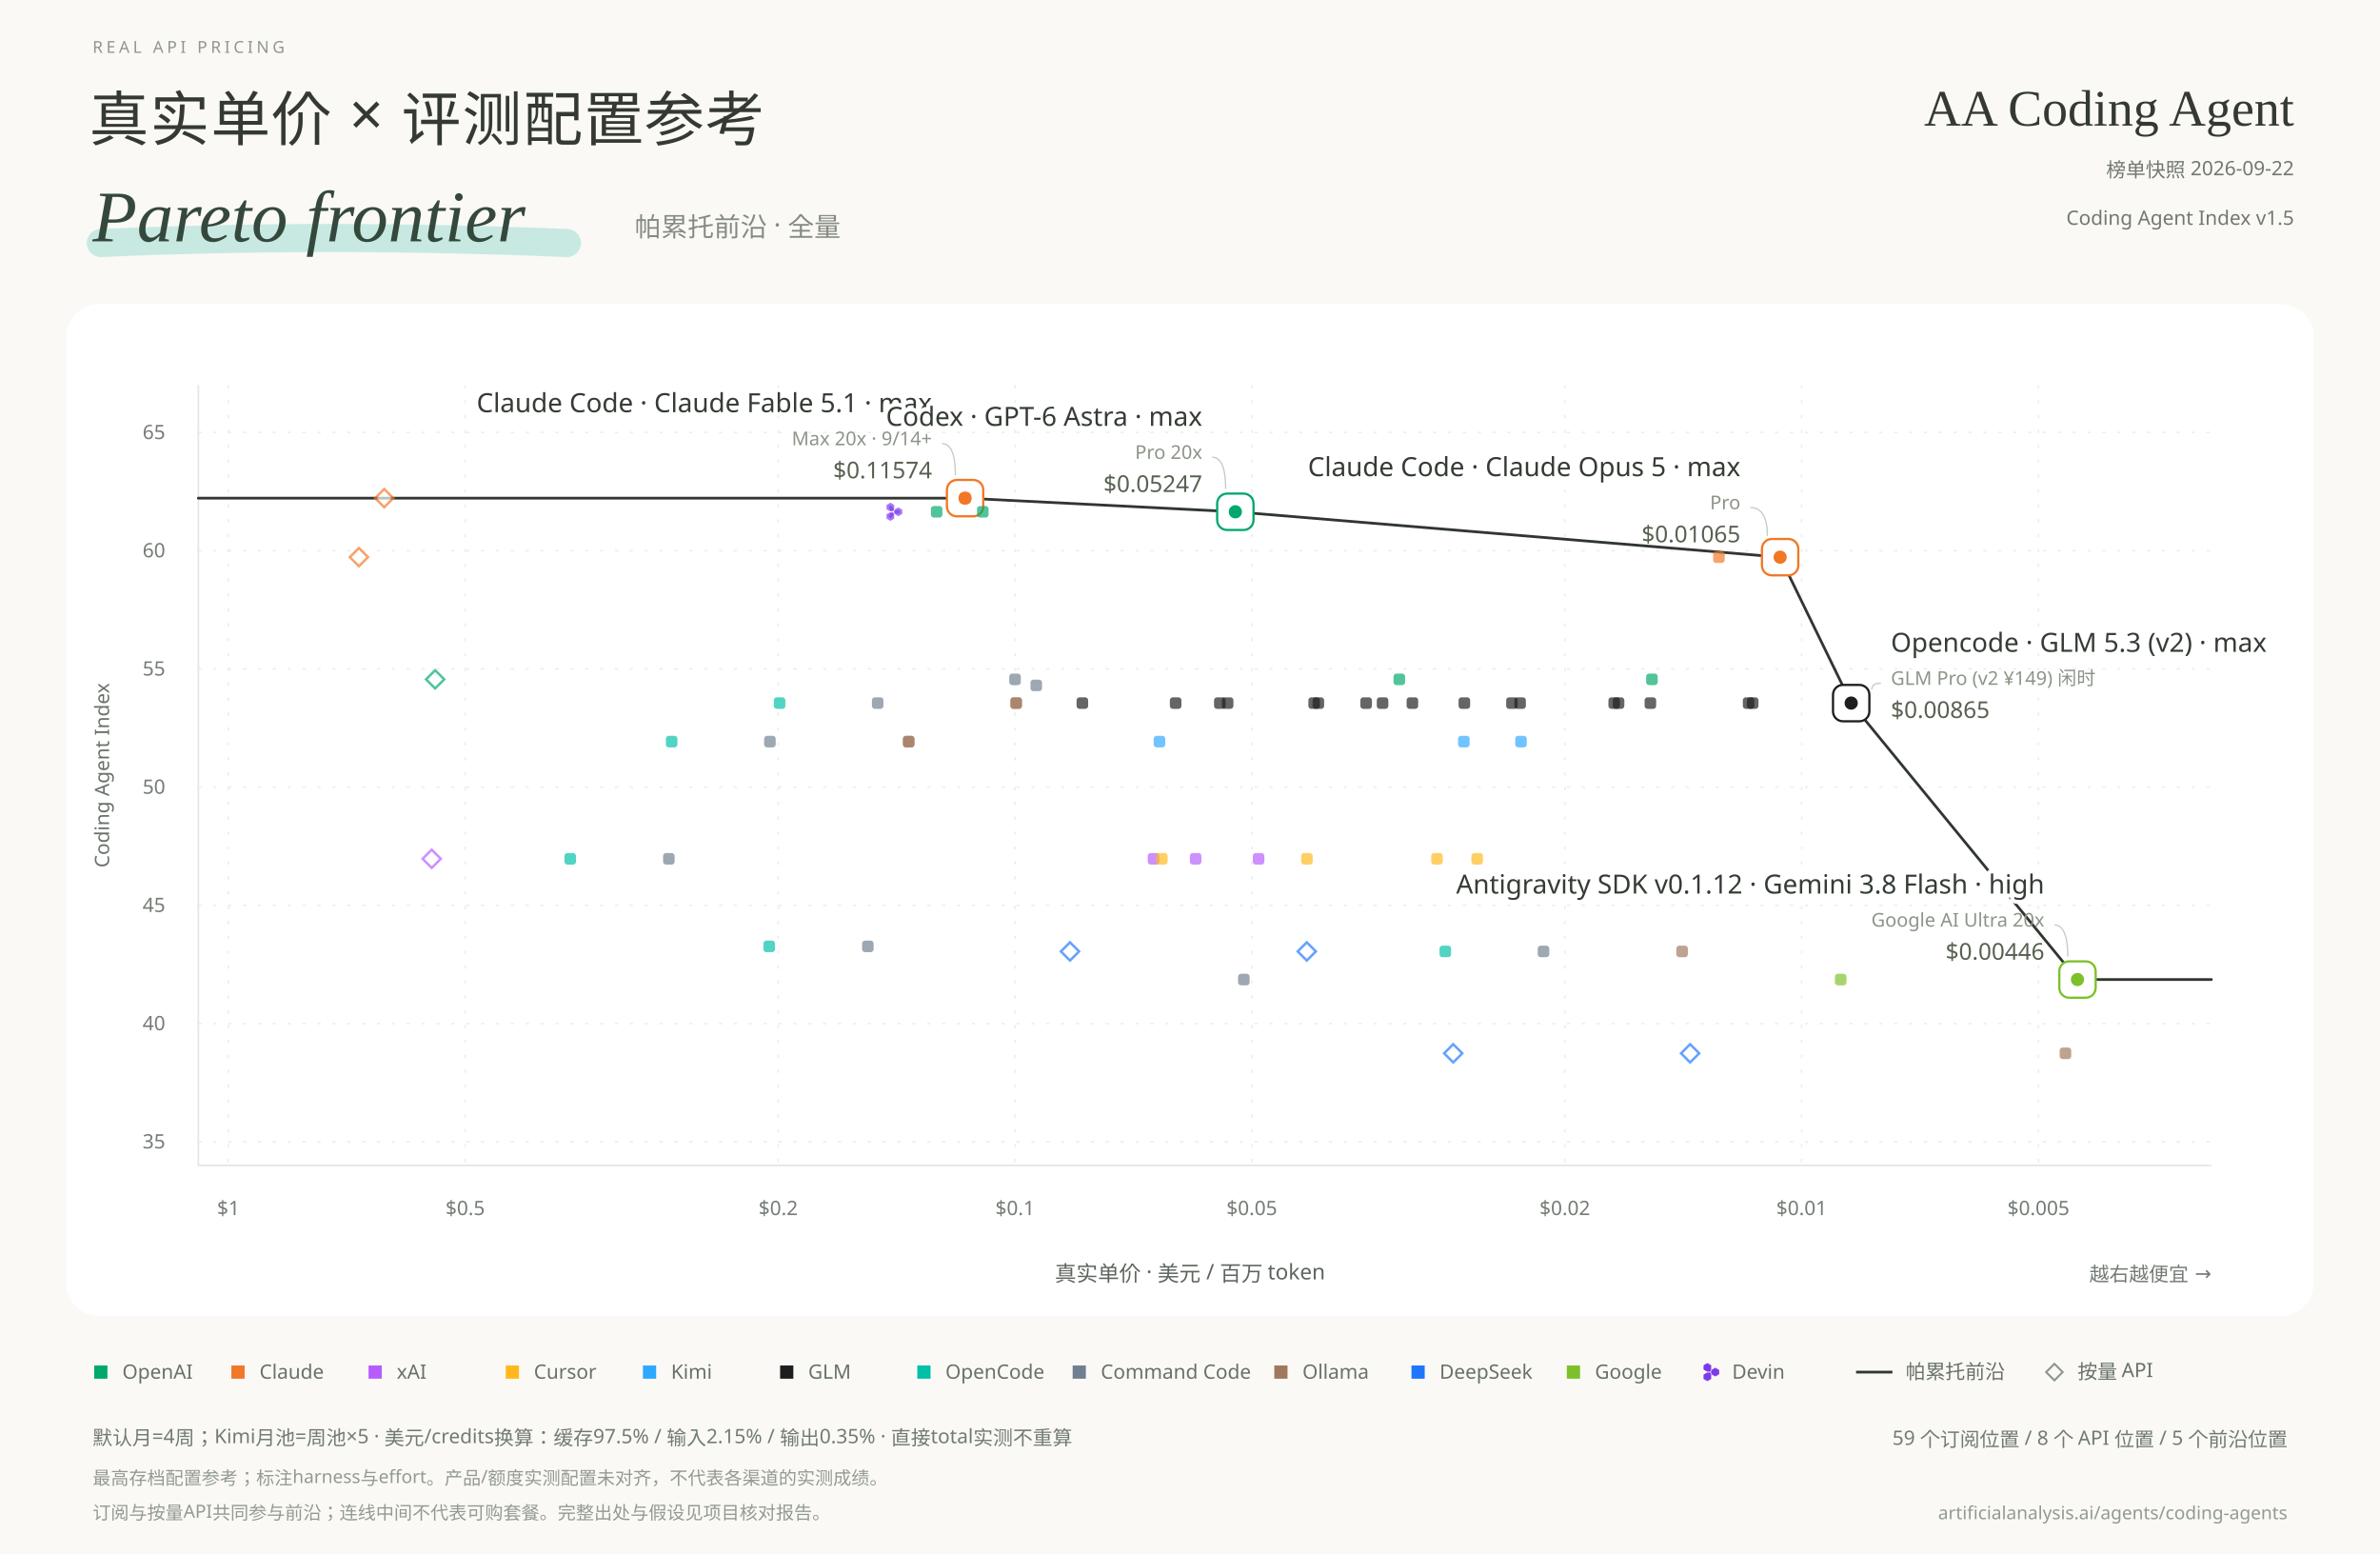
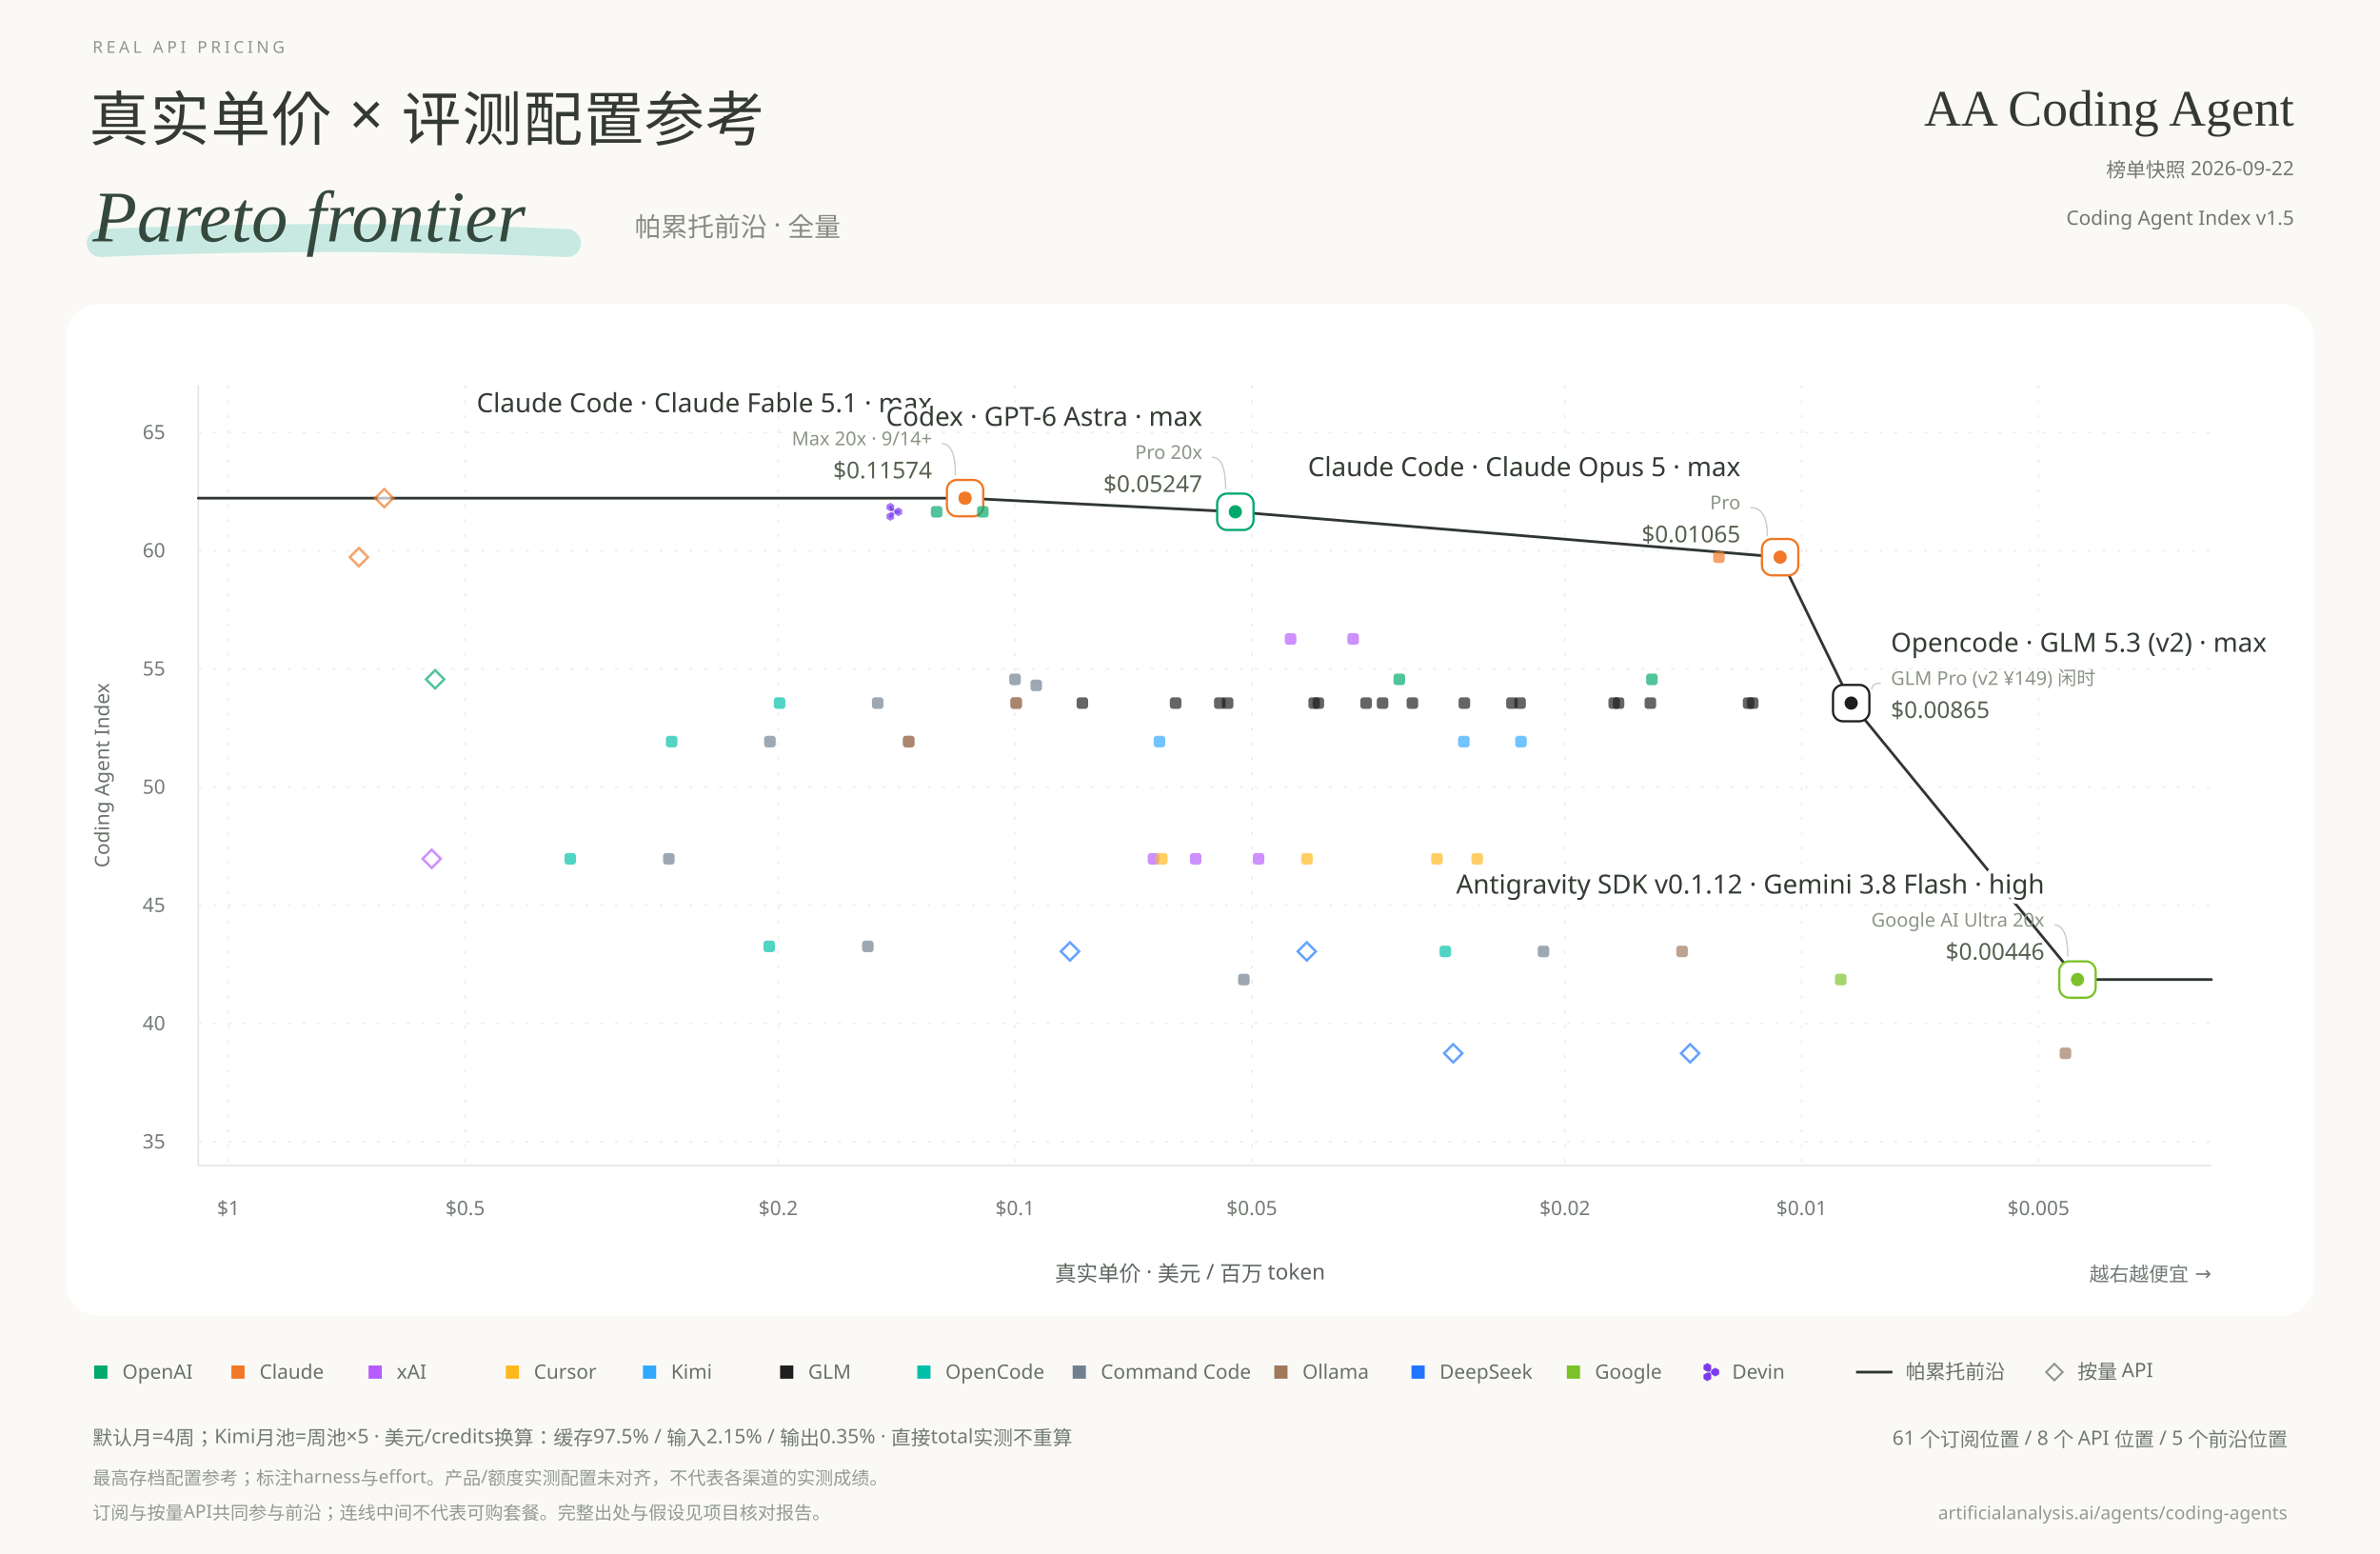
<svg xmlns="http://www.w3.org/2000/svg" width="1440" height="940" viewBox="0 0 1440 940" role="img" aria-labelledby="title desc">
  <style>text{font-family:"Microsoft YaHei","Segoe UI",sans-serif} .serif{font-family:"Times New Roman",serif} .number{font-family:"Segoe UI",sans-serif;font-variant-numeric:tabular-nums} .label-name{paint-order:stroke;stroke:#fff;stroke-width:5px;stroke-linejoin:round} .point:hover{opacity:1}</style>
  <rect width="1440" height="940" fill="#FAF9F6" />
  <text x="56.000" y="32.000" font-size="10" fill="#90968D" text-anchor="start" font-weight="400" letter-spacing="2.1">REAL API PRICING</text>
  <text x="54.000" y="85.000" font-size="36" fill="#343A33" text-anchor="start" font-weight="300" letter-spacing=".8">真实单价 × 评测配置参考</text>
  <path d="M61 147 Q197 141 343 147" stroke="#9FDDD0" stroke-width="17" stroke-linecap="round" opacity=".55" fill="none" />
  <text x="56.000" y="146.000" font-size="44" fill="#35483E" text-anchor="start" font-weight="400" class="serif" font-style="italic">Pareto frontier</text>
  <text x="384.000" y="143.000" font-size="16" fill="#858B81" text-anchor="start" font-weight="300">帕累托前沿 · 全量</text>
  <text x="1388.000" y="76.000" font-size="31" fill="#343A33" text-anchor="end" font-weight="400" class="serif">AA Coding Agent</text>
  <text x="1388.000" y="107.000" font-size="12" fill="#737771" text-anchor="end" font-weight="400">榜单快照  2026-09-22</text>
  <text x="1388.000" y="136.000" font-size="12" fill="#737771" text-anchor="end" font-weight="400">Coding Agent Index v1.5</text>
  <rect x="40" y="184" width="1360" height="612" rx="20" fill="#FFFFFF" />
  <path d="M1233.342 233V705" stroke="#E8EBE7" stroke-dasharray="2 7" opacity=".8" />
  <text x="1233.342" y="735.000" font-size="12" fill="#747B74" text-anchor="middle" font-weight="400" class="number">$0.005</text>
  <path d="M1090.070 233V705" stroke="#E8EBE7" stroke-dasharray="2 7" opacity=".8" />
  <text x="1090.070" y="735.000" font-size="12" fill="#747B74" text-anchor="middle" font-weight="400" class="number">$0.01</text>
  <path d="M946.798 233V705" stroke="#E8EBE7" stroke-dasharray="2 7" opacity=".8" />
  <text x="946.798" y="735.000" font-size="12" fill="#747B74" text-anchor="middle" font-weight="400" class="number">$0.02</text>
  <path d="M757.403 233V705" stroke="#E8EBE7" stroke-dasharray="2 7" opacity=".8" />
  <text x="757.403" y="735.000" font-size="12" fill="#747B74" text-anchor="middle" font-weight="400" class="number">$0.05</text>
  <path d="M614.131 233V705" stroke="#E8EBE7" stroke-dasharray="2 7" opacity=".8" />
  <text x="614.131" y="735.000" font-size="12" fill="#747B74" text-anchor="middle" font-weight="400" class="number">$0.1</text>
  <path d="M470.859 233V705" stroke="#E8EBE7" stroke-dasharray="2 7" opacity=".8" />
  <text x="470.859" y="735.000" font-size="12" fill="#747B74" text-anchor="middle" font-weight="400" class="number">$0.2</text>
  <path d="M281.464 233V705" stroke="#E8EBE7" stroke-dasharray="2 7" opacity=".8" />
  <text x="281.464" y="735.000" font-size="12" fill="#747B74" text-anchor="middle" font-weight="400" class="number">$0.5</text>
  <path d="M138.192 233V705" stroke="#E8EBE7" stroke-dasharray="2 7" opacity=".8" />
  <text x="138.192" y="735.000" font-size="12" fill="#747B74" text-anchor="middle" font-weight="400" class="number">$1</text>
  <path d="M120 690.697H1338" stroke="#E8EBE7" stroke-dasharray="2 7" opacity=".8" />
  <text x="100.000" y="694.697" font-size="12" fill="#747B74" text-anchor="end" font-weight="400" class="number">35</text>
  <path d="M120 619.182H1338" stroke="#E8EBE7" stroke-dasharray="2 7" opacity=".8" />
  <text x="100.000" y="623.182" font-size="12" fill="#747B74" text-anchor="end" font-weight="400" class="number">40</text>
  <path d="M120 547.667H1338" stroke="#E8EBE7" stroke-dasharray="2 7" opacity=".8" />
  <text x="100.000" y="551.667" font-size="12" fill="#747B74" text-anchor="end" font-weight="400" class="number">45</text>
  <path d="M120 476.152H1338" stroke="#E8EBE7" stroke-dasharray="2 7" opacity=".8" />
  <text x="100.000" y="480.152" font-size="12" fill="#747B74" text-anchor="end" font-weight="400" class="number">50</text>
  <path d="M120 404.636H1338" stroke="#E8EBE7" stroke-dasharray="2 7" opacity=".8" />
  <text x="100.000" y="408.636" font-size="12" fill="#747B74" text-anchor="end" font-weight="400" class="number">55</text>
  <path d="M120 333.121H1338" stroke="#E8EBE7" stroke-dasharray="2 7" opacity=".8" />
  <text x="100.000" y="337.121" font-size="12" fill="#747B74" text-anchor="end" font-weight="400" class="number">60</text>
  <path d="M120 261.606H1338" stroke="#E8EBE7" stroke-dasharray="2 7" opacity=".8" />
  <text x="100.000" y="265.606" font-size="12" fill="#747B74" text-anchor="end" font-weight="400" class="number">65</text>
  <path d="M120 233V705H1338" fill="none" stroke="#E3E7E2" />
  <text x="66.000" y="469.000" font-size="12" fill="#697169" text-anchor="middle" font-weight="400" transform="rotate(-90 66 469.0)">Coding Agent Index</text>
  <text x="720.000" y="775.000" font-size="13" fill="#5D655E" text-anchor="middle" font-weight="400">真实单价 · 美元 / 百万 token</text>
  <text x="1338.000" y="775.000" font-size="12" fill="#737B74" text-anchor="end" font-weight="400">越右越便宜 →</text>
  <path id="frontier" d="M120.000,301.333 L583.917,301.333 L747.436,309.593 L1077.054,337.035 L1120.047,425.307 L1256.966,592.532 L1338.000,592.532" fill="none" stroke="#303630" stroke-width="1.65" stroke-linecap="round" stroke-linejoin="round" />
  <g class="point" data-billing="subscription" data-frontier="false" data-price="0.03247" data-score="54.5591" data-x="846.636" data-y="410.943" transform="translate(846.636 410.943)">
    <rect x="-3.5" y="-3.5" width="7" height="7" rx="1.8" fill="#00A86B" opacity=".68" />
  </g>
  <g class="point" data-billing="subscription" data-frontier="false" data-price="0.0155" data-score="54.5591" data-x="999.484" data-y="410.943" transform="translate(999.484 410.943)">
    <rect x="-3.5" y="-3.5" width="7" height="7" rx="1.8" fill="#00A86B" opacity=".68" />
  </g>
  <g class="point" data-billing="subscription" data-frontier="false" data-price="0.12579" data-score="61.645" data-x="566.706" data-y="309.593" transform="translate(566.706 309.593)">
    <rect x="-3.5" y="-3.5" width="7" height="7" rx="1.8" fill="#00A86B" opacity=".68" />
  </g>
  <g class="point" data-billing="subscription" data-frontier="true" data-price="0.05247" data-score="61.645" data-x="747.436" data-y="309.593" transform="translate(747.436 309.593)">
    <rect x="-11" y="-11" width="22" height="22" rx="6" fill="#FFF" stroke="#00A86B" stroke-width="1.35" />
    <circle r="4" fill="#00A86B" />
  </g>
  <g class="point" data-billing="subscription" data-frontier="false" data-price="0.14265" data-score="61.645" data-x="540.707" data-y="309.593" transform="translate(540.707 309.593)">
    <path d="M0.11,-1.63 L-1.97,-0.43 L-4.05,-1.63 L-4.05,-4.03 L-1.97,-5.23 L0.11,-4.03Z M0.11,4.03 L-1.97,5.23 L-4.05,4.03 L-4.05,1.63 L-1.97,0.43 L0.11,1.63Z M4.91,1.20 L2.83,2.40 L0.75,1.20 L0.75,-1.20 L2.83,-2.40 L4.91,-1.20Z" fill="#7C3AED" opacity="0.68" stroke="#7C3AED" stroke-width="0.43" stroke-linejoin="round" />
    <path d="M-0.89,-1.27 L-1.87,-2.69 M-0.89,1.27 L-1.87,2.69 M1.27,0.00 L2.69,0.00" stroke="#7C3AED" stroke-width="2.16" stroke-linecap="round" opacity="0.68" fill="none" />
  </g>
  <g class="point" data-billing="subscription" data-frontier="false" data-price="0.00892" data-score="41.8632" data-x="1113.694" data-y="592.532" transform="translate(1113.694 592.532)">
    <rect x="-3.5" y="-3.5" width="7" height="7" rx="1.8" fill="#7CC12A" opacity=".68" />
  </g>
  <g class="point" data-billing="subscription" data-frontier="true" data-price="0.00446" data-score="41.8632" data-x="1256.966" data-y="592.532" transform="translate(1256.966 592.532)">
    <rect x="-11" y="-11" width="22" height="22" rx="6" fill="#FFF" stroke="#7CC12A" stroke-width="1.35" />
    <circle r="4" fill="#7CC12A" />
  </g>
  <g class="point" data-billing="subscription" data-frontier="true" data-price="0.01065" data-score="59.7264" data-x="1077.054" data-y="337.035" transform="translate(1077.054 337.035)">
    <rect x="-11" y="-11" width="22" height="22" rx="6" fill="#FFF" stroke="#F07826" stroke-width="1.35" />
    <circle r="4" fill="#F07826" />
  </g>
  <g class="point" data-billing="subscription" data-frontier="false" data-price="0.01274" data-score="59.7264" data-x="1040.016" data-y="337.035" transform="translate(1040.016 337.035)">
    <rect x="-3.5" y="-3.5" width="7" height="7" rx="1.8" fill="#F07826" opacity=".68" />
  </g>
  <g class="point" data-billing="subscription" data-frontier="true" data-price="0.11574" data-score="62.2225" data-x="583.917" data-y="301.333" transform="translate(583.917 301.333)">
    <rect x="-11" y="-11" width="22" height="22" rx="6" fill="#FFF" stroke="#F07826" stroke-width="1.35" />
    <circle r="4" fill="#F07826" />
  </g>
  <g class="point" data-billing="subscription" data-frontier="false" data-price="0.05894" data-score="46.969" data-x="723.402" data-y="519.504" transform="translate(723.402 519.504)">
    <rect x="-3.5" y="-3.5" width="7" height="7" rx="1.8" fill="#B65CFF" opacity=".68" />
  </g>
  <g class="point" data-billing="subscription" data-frontier="false" data-price="0.04902" data-score="46.969" data-x="761.495" data-y="519.504" transform="translate(761.495 519.504)">
    <rect x="-3.5" y="-3.5" width="7" height="7" rx="1.8" fill="#B65CFF" opacity=".68" />
  </g>
  <g class="point" data-billing="subscription" data-frontier="false" data-price="0.06667" data-score="46.969" data-x="697.929" data-y="519.504" transform="translate(697.929 519.504)">
    <rect x="-3.5" y="-3.5" width="7" height="7" rx="1.8" fill="#B65CFF" opacity=".68" />
  </g>
+   <g class="point" data-billing="subscription" data-frontier="false" data-price="0.04464" data-score="56.26764360706693" data-x="780.841" data-y="386.505" transform="translate(780.841 386.505)">
+     <rect x="-3.5" y="-3.5" width="7" height="7" rx="1.8" fill="#B65CFF" opacity=".68" />
+   </g>
+   <g class="point" data-billing="subscription" data-frontier="false" data-price="0.03717" data-score="56.26764360706693" data-x="818.693" data-y="386.505" transform="translate(818.693 386.505)">
+     <rect x="-3.5" y="-3.5" width="7" height="7" rx="1.8" fill="#B65CFF" opacity=".68" />
+   </g>
  <g class="point" data-billing="subscription" data-frontier="false" data-price="0.02585" data-score="46.969" data-x="893.764" data-y="519.504" transform="translate(893.764 519.504)">
    <rect x="-3.5" y="-3.5" width="7" height="7" rx="1.8" fill="#FFB81C" opacity=".68" />
  </g>
  <g class="point" data-billing="subscription" data-frontier="false" data-price="0.06506" data-score="46.969" data-x="702.982" data-y="519.504" transform="translate(702.982 519.504)">
    <rect x="-3.5" y="-3.5" width="7" height="7" rx="1.8" fill="#FFB81C" opacity=".68" />
  </g>
  <g class="point" data-billing="subscription" data-frontier="false" data-price="0.04255" data-score="46.969" data-x="790.752" data-y="519.504" transform="translate(790.752 519.504)">
    <rect x="-3.5" y="-3.5" width="7" height="7" rx="1.8" fill="#FFB81C" opacity=".68" />
  </g>
  <g class="point" data-billing="subscription" data-frontier="false" data-price="0.02908" data-score="46.969" data-x="869.428" data-y="519.504" transform="translate(869.428 519.504)">
    <rect x="-3.5" y="-3.5" width="7" height="7" rx="1.8" fill="#FFB81C" opacity=".68" />
  </g>
  <g class="point" data-billing="subscription" data-frontier="false" data-price="0.02688" data-score="51.9259" data-x="885.688" data-y="448.605" transform="translate(885.688 448.605)">
    <rect x="-3.5" y="-3.5" width="7" height="7" rx="1.8" fill="#2FA8FF" opacity=".68" />
  </g>
  <g class="point" data-billing="subscription" data-frontier="false" data-price="0.06552" data-score="51.9259" data-x="701.526" data-y="448.605" transform="translate(701.526 448.605)">
    <rect x="-3.5" y="-3.5" width="7" height="7" rx="1.8" fill="#2FA8FF" opacity=".68" />
  </g>
  <g class="point" data-billing="subscription" data-frontier="false" data-price="0.02274" data-score="51.9259" data-x="920.260" data-y="448.605" transform="translate(920.260 448.605)">
    <rect x="-3.5" y="-3.5" width="7" height="7" rx="1.8" fill="#2FA8FF" opacity=".68" />
  </g>
  <g class="point" data-billing="subscription" data-frontier="false" data-price="0.08211" data-score="53.5548" data-x="654.873" data-y="425.307" transform="translate(654.873 425.307)">
    <rect x="-3.5" y="-3.5" width="7" height="7" rx="1.8" fill="#1E1E1E" opacity=".68" />
  </g>
  <g class="point" data-billing="subscription" data-frontier="false" data-price="0.05491" data-score="53.5548" data-x="738.041" data-y="425.307" transform="translate(738.041 425.307)">
    <rect x="-3.5" y="-3.5" width="7" height="7" rx="1.8" fill="#1E1E1E" opacity=".68" />
  </g>
  <g class="point" data-billing="subscription" data-frontier="false" data-price="0.04115" data-score="53.5548" data-x="797.668" data-y="425.307" transform="translate(797.668 425.307)">
    <rect x="-3.5" y="-3.5" width="7" height="7" rx="1.8" fill="#1E1E1E" opacity=".68" />
  </g>
  <g class="point" data-billing="subscription" data-frontier="false" data-price="0.0341" data-score="53.5548" data-x="836.512" data-y="425.307" transform="translate(836.512 425.307)">
    <rect x="-3.5" y="-3.5" width="7" height="7" rx="1.8" fill="#1E1E1E" opacity=".68" />
  </g>
  <g class="point" data-billing="subscription" data-frontier="false" data-price="0.0228" data-score="53.5548" data-x="919.715" data-y="425.307" transform="translate(919.715 425.307)">
    <rect x="-3.5" y="-3.5" width="7" height="7" rx="1.8" fill="#1E1E1E" opacity=".68" />
  </g>
  <g class="point" data-billing="subscription" data-frontier="false" data-price="0.01709" data-score="53.5548" data-x="979.299" data-y="425.307" transform="translate(979.299 425.307)">
    <rect x="-3.5" y="-3.5" width="7" height="7" rx="1.8" fill="#1E1E1E" opacity=".68" />
  </g>
  <g class="point" data-billing="subscription" data-frontier="false" data-price="0.06249" data-score="53.5548" data-x="711.313" data-y="425.307" transform="translate(711.313 425.307)">
    <rect x="-3.5" y="-3.5" width="7" height="7" rx="1.8" fill="#1E1E1E" opacity=".68" />
  </g>
  <g class="point" data-billing="subscription" data-frontier="false" data-price="0.04166" data-score="53.5548" data-x="795.122" data-y="425.307" transform="translate(795.122 425.307)">
    <rect x="-3.5" y="-3.5" width="7" height="7" rx="1.8" fill="#1E1E1E" opacity=".68" />
  </g>
  <g class="point" data-billing="subscription" data-frontier="false" data-price="0.03125" data-score="53.5548" data-x="854.552" data-y="425.307" transform="translate(854.552 425.307)">
    <rect x="-3.5" y="-3.5" width="7" height="7" rx="1.8" fill="#1E1E1E" opacity=".68" />
  </g>
  <g class="point" data-billing="subscription" data-frontier="false" data-price="0.01731" data-score="53.5548" data-x="976.655" data-y="425.307" transform="translate(976.655 425.307)">
    <rect x="-3.5" y="-3.5" width="7" height="7" rx="1.8" fill="#1E1E1E" opacity=".68" />
  </g>
  <g class="point" data-billing="subscription" data-frontier="false" data-price="0.01154" data-score="53.5548" data-x="1060.464" data-y="425.307" transform="translate(1060.464 425.307)">
    <rect x="-3.5" y="-3.5" width="7" height="7" rx="1.8" fill="#1E1E1E" opacity=".68" />
  </g>
  <g class="point" data-billing="subscription" data-frontier="true" data-price="0.00865" data-score="53.5548" data-x="1120.047" data-y="425.307" transform="translate(1120.047 425.307)">
    <rect x="-11" y="-11" width="22" height="22" rx="6" fill="#FFF" stroke="#1E1E1E" stroke-width="1.35" />
    <circle r="4" fill="#1E1E1E" />
  </g>
  <g class="point" data-billing="subscription" data-frontier="false" data-price="0.05367" data-score="53.5548" data-x="742.762" data-y="425.307" transform="translate(742.762 425.307)">
    <rect x="-3.5" y="-3.5" width="7" height="7" rx="1.8" fill="#1E1E1E" opacity=".68" />
  </g>
  <g class="point" data-billing="subscription" data-frontier="false" data-price="0.03578" data-score="53.5548" data-x="826.571" data-y="425.307" transform="translate(826.571 425.307)">
    <rect x="-3.5" y="-3.5" width="7" height="7" rx="1.8" fill="#1E1E1E" opacity=".68" />
  </g>
  <g class="point" data-billing="subscription" data-frontier="false" data-price="0.02684" data-score="53.5548" data-x="885.996" data-y="425.307" transform="translate(885.996 425.307)">
    <rect x="-3.5" y="-3.5" width="7" height="7" rx="1.8" fill="#1E1E1E" opacity=".68" />
  </g>
  <g class="point" data-billing="subscription" data-frontier="false" data-price="0.02335" data-score="53.5548" data-x="914.788" data-y="425.307" transform="translate(914.788 425.307)">
    <rect x="-3.5" y="-3.5" width="7" height="7" rx="1.8" fill="#1E1E1E" opacity=".68" />
  </g>
  <g class="point" data-billing="subscription" data-frontier="false" data-price="0.01557" data-score="53.5548" data-x="998.553" data-y="425.307" transform="translate(998.553 425.307)">
    <rect x="-3.5" y="-3.5" width="7" height="7" rx="1.8" fill="#1E1E1E" opacity=".68" />
  </g>
  <g class="point" data-billing="subscription" data-frontier="false" data-price="0.01168" data-score="53.5548" data-x="1057.972" data-y="425.307" transform="translate(1057.972 425.307)">
    <rect x="-3.5" y="-3.5" width="7" height="7" rx="1.8" fill="#1E1E1E" opacity=".68" />
  </g>
  <g class="point" data-billing="subscription" data-frontier="false" data-price="0.36765" data-score="46.969" data-x="345.018" data-y="519.504" transform="translate(345.018 519.504)">
    <rect x="-3.5" y="-3.5" width="7" height="7" rx="1.8" fill="#00C0A8" opacity=".68" />
  </g>
  <g class="point" data-billing="subscription" data-frontier="false" data-price="0.1992" data-score="53.5548" data-x="471.687" data-y="425.307" transform="translate(471.687 425.307)">
    <rect x="-3.5" y="-3.5" width="7" height="7" rx="1.8" fill="#00C0A8" opacity=".68" />
  </g>
  <g class="point" data-billing="subscription" data-frontier="false" data-price="0.27322" data-score="51.9259" data-x="406.378" data-y="448.605" transform="translate(406.378 448.605)">
    <rect x="-3.5" y="-3.5" width="7" height="7" rx="1.8" fill="#00C0A8" opacity=".68" />
  </g>
  <g class="point" data-billing="subscription" data-frontier="false" data-price="0.20534" data-score="43.2653" data-x="465.413" data-y="572.478" transform="translate(465.413 572.478)">
    <rect x="-3.5" y="-3.5" width="7" height="7" rx="1.8" fill="#00C0A8" opacity=".68" />
  </g>
  <g class="point" data-billing="subscription" data-frontier="false" data-price="0.02838" data-score="43.052" data-x="874.464" data-y="575.529" transform="translate(874.464 575.529)">
    <rect x="-3.5" y="-3.5" width="7" height="7" rx="1.8" fill="#00C0A8" opacity=".68" />
  </g>
  <g class="point" data-billing="subscription" data-frontier="false" data-price="0.1" data-score="54.5591" data-x="614.131" data-y="410.943" transform="translate(614.131 410.943)">
    <rect x="-3.5" y="-3.5" width="7" height="7" rx="1.8" fill="#708090" opacity=".68" />
  </g>
  <g class="point" data-billing="subscription" data-frontier="false" data-price="0.05118" data-score="41.8632" data-x="752.582" data-y="592.532" transform="translate(752.582 592.532)">
    <rect x="-3.5" y="-3.5" width="7" height="7" rx="1.8" fill="#708090" opacity=".68" />
  </g>
  <g class="point" data-billing="subscription" data-frontier="false" data-price="0.02129" data-score="43.052" data-x="933.879" data-y="575.529" transform="translate(933.879 575.529)">
    <rect x="-3.5" y="-3.5" width="7" height="7" rx="1.8" fill="#708090" opacity=".68" />
  </g>
  <g class="point" data-billing="subscription" data-frontier="false" data-price="0.15385" data-score="43.2653" data-x="525.084" data-y="572.478" transform="translate(525.084 572.478)">
    <rect x="-3.5" y="-3.5" width="7" height="7" rx="1.8" fill="#708090" opacity=".68" />
  </g>
  <g class="point" data-billing="subscription" data-frontier="false" data-price="0.14948" data-score="53.5548" data-x="531.040" data-y="425.307" transform="translate(531.040 425.307)">
    <rect x="-3.5" y="-3.5" width="7" height="7" rx="1.8" fill="#708090" opacity=".68" />
  </g>
  <g class="point" data-billing="subscription" data-frontier="false" data-price="0.09398" data-score="54.3027" data-x="626.965" data-y="414.610" transform="translate(626.965 414.610)">
    <rect x="-3.5" y="-3.5" width="7" height="7" rx="1.8" fill="#708090" opacity=".68" />
  </g>
  <g class="point" data-billing="subscription" data-frontier="false" data-price="0.20492" data-score="51.9259" data-x="465.836" data-y="448.605" transform="translate(465.836 448.605)">
    <rect x="-3.5" y="-3.5" width="7" height="7" rx="1.8" fill="#708090" opacity=".68" />
  </g>
  <g class="point" data-billing="subscription" data-frontier="false" data-price="0.27548" data-score="46.969" data-x="404.675" data-y="519.504" transform="translate(404.675 519.504)">
    <rect x="-3.5" y="-3.5" width="7" height="7" rx="1.8" fill="#708090" opacity=".68" />
  </g>
  <g class="point" data-billing="subscription" data-frontier="false" data-price="0.00462" data-score="38.7425" data-x="1249.680" data-y="637.168" transform="translate(1249.680 637.168)">
    <rect x="-3.5" y="-3.5" width="7" height="7" rx="1.8" fill="#A0785C" opacity=".68" />
  </g>
  <g class="point" data-billing="subscription" data-frontier="false" data-price="0.01419" data-score="43.052" data-x="1017.736" data-y="575.529" transform="translate(1017.736 575.529)">
    <rect x="-3.5" y="-3.5" width="7" height="7" rx="1.8" fill="#A0785C" opacity=".68" />
  </g>
  <g class="point" data-billing="subscription" data-frontier="false" data-price="0.09965" data-score="53.5548" data-x="614.856" data-y="425.307" transform="translate(614.856 425.307)">
    <rect x="-3.5" y="-3.5" width="7" height="7" rx="1.8" fill="#A0785C" opacity=".68" />
  </g>
  <g class="point" data-billing="subscription" data-frontier="false" data-price="0.13652" data-score="51.9259" data-x="549.786" data-y="448.605" transform="translate(549.786 448.605)">
    <rect x="-3.5" y="-3.5" width="7" height="7" rx="1.8" fill="#A0785C" opacity=".68" />
  </g>
  <g class="point" data-billing="subscription" data-frontier="false" data-price="0.09967" data-score="53.5548" data-x="614.814" data-y="425.307" transform="translate(614.814 425.307)">
    <rect x="-3.5" y="-3.5" width="7" height="7" rx="1.8" fill="#A0785C" opacity=".68" />
  </g>
  <g class="point" data-billing="subscription" data-frontier="false" data-price="0.1365" data-score="51.9259" data-x="549.816" data-y="448.605" transform="translate(549.816 448.605)">
    <rect x="-3.5" y="-3.5" width="7" height="7" rx="1.8" fill="#A0785C" opacity=".68" />
  </g>
  <g class="point" data-billing="subscription" data-frontier="false" data-price="0.11575" data-score="62.2225" data-x="583.899" data-y="301.333" transform="translate(583.899 301.333)">
    <rect x="-3.5" y="-3.5" width="7" height="7" rx="1.8" fill="#F07826" opacity=".68" />
  </g>
  <g class="point" data-billing="subscription" data-frontier="false" data-price="0.10989" data-score="61.645" data-x="594.637" data-y="309.593" transform="translate(594.637 309.593)">
    <rect x="-3.5" y="-3.5" width="7" height="7" rx="1.8" fill="#00A86B" opacity=".68" />
  </g>
  <g class="point" data-billing="metered" data-frontier="false" data-price="0.01386" data-score="38.7425" data-x="1022.600" data-y="637.168" transform="translate(1022.600 637.168)">
    <path d="M0 -5.5L5.5 0 0 5.5 -5.5 0Z" fill="white" stroke="#1F75FE" stroke-width="1.5" opacity=".68" />
  </g>
  <g class="point" data-billing="metered" data-frontier="false" data-price="0.02773" data-score="38.7425" data-x="879.253" data-y="637.168" transform="translate(879.253 637.168)">
    <path d="M0 -5.5L5.5 0 0 5.5 -5.5 0Z" fill="white" stroke="#1F75FE" stroke-width="1.5" opacity=".68" />
  </g>
  <g class="point" data-billing="metered" data-frontier="false" data-price="0.04257" data-score="43.052" data-x="790.655" data-y="575.529" transform="translate(790.655 575.529)">
    <path d="M0 -5.5L5.5 0 0 5.5 -5.5 0Z" fill="white" stroke="#1F75FE" stroke-width="1.5" opacity=".68" />
  </g>
  <g class="point" data-billing="metered" data-frontier="false" data-price="0.08514" data-score="43.052" data-x="647.383" data-y="575.529" transform="translate(647.383 575.529)">
    <path d="M0 -5.5L5.5 0 0 5.5 -5.5 0Z" fill="white" stroke="#1F75FE" stroke-width="1.5" opacity=".68" />
  </g>
  <g class="point" data-billing="metered" data-frontier="false" data-price="0.546" data-score="54.5591" data-x="263.272" data-y="410.943" transform="translate(263.272 410.943)">
    <path d="M0 -5.5L5.5 0 0 5.5 -5.5 0Z" fill="white" stroke="#00A86B" stroke-width="1.5" opacity=".68" />
  </g>
  <g class="point" data-billing="metered" data-frontier="false" data-price="0.5515" data-score="46.969" data-x="261.200" data-y="519.504" transform="translate(261.200 519.504)">
    <path d="M0 -5.5L5.5 0 0 5.5 -5.5 0Z" fill="white" stroke="#B65CFF" stroke-width="1.5" opacity=".68" />
  </g>
  <g class="point" data-billing="metered" data-frontier="false" data-price="0.6825" data-score="59.7264" data-x="217.149" data-y="337.035" transform="translate(217.149 337.035)">
    <path d="M0 -5.5L5.5 0 0 5.5 -5.5 0Z" fill="white" stroke="#F07826" stroke-width="1.5" opacity=".68" />
  </g>
  <g class="point" data-billing="metered" data-frontier="false" data-price="0.63375" data-score="62.2225" data-x="232.467" data-y="301.333" transform="translate(232.467 301.333)">
    <path d="M0 -5.5L5.5 0 0 5.5 -5.5 0Z" fill="white" stroke="#F07826" stroke-width="1.5" opacity=".68" />
  </g>
  <g class="front-label" data-model="claude-fable-5.1">
    <path d="M578.058,287.524Q578.058,268.333 569.917,268.333" stroke="#C4CDC3" stroke-width=".8" fill="none" />
    <text x="563.917" y="249.333" font-size="16" fill="#343C34" text-anchor="end" font-weight="400" class="label-name">Claude Code · Claude Fable 5.1 · max</text>
    <text x="563.917" y="269.333" font-size="11.5" fill="#8B9487" text-anchor="end" font-weight="400">Max 20x · 9/14+</text>
    <text x="563.917" y="289.333" font-size="14" fill="#566150" text-anchor="end" font-weight="400" class="number">$0.11574</text>
  </g>
  <g class="front-label" data-model="gpt-6-astra">
    <path d="M741.578,295.784Q741.578,276.593 733.436,276.593" stroke="#C4CDC3" stroke-width=".8" fill="none" />
    <text x="727.436" y="257.593" font-size="16" fill="#343C34" text-anchor="end" font-weight="400" class="label-name">Codex · GPT-6 Astra · max</text>
    <text x="727.436" y="277.593" font-size="11.5" fill="#8B9487" text-anchor="end" font-weight="400">Pro 20x</text>
    <text x="727.436" y="297.593" font-size="14" fill="#566150" text-anchor="end" font-weight="400" class="number">$0.05247</text>
  </g>
  <g class="front-label" data-model="claude-opus-5">
    <path d="M1069.336,324.172Q1069.336,307.035 1059.054,307.035" stroke="#C4CDC3" stroke-width=".8" fill="none" />
    <text x="1053.054" y="288.035" font-size="16" fill="#343C34" text-anchor="end" font-weight="400" class="label-name">Claude Code · Claude Opus 5 · max</text>
    <text x="1053.054" y="308.035" font-size="11.5" fill="#8B9487" text-anchor="end" font-weight="400">Pro</text>
    <text x="1053.054" y="328.035" font-size="14" fill="#566150" text-anchor="end" font-weight="400" class="number">$0.01065</text>
  </g>
  <g class="front-label" data-model="glm-5.3">
    <path d="M1132.528,416.987Q1132.528,413.307 1138.047,413.307" stroke="#C4CDC3" stroke-width=".8" fill="none" />
    <text x="1144.047" y="394.307" font-size="16" fill="#343C34" text-anchor="start" font-weight="400" class="label-name">Opencode · GLM 5.3 (v2) · max</text>
    <text x="1144.047" y="414.307" font-size="11.5" fill="#8B9487" text-anchor="start" font-weight="400">GLM Pro (v2 ¥149) 闲时</text>
    <text x="1144.047" y="434.307" font-size="14" fill="#566150" text-anchor="start" font-weight="400" class="number">$0.00865</text>
  </g>
  <g class="front-label" data-model="gemini-3.8-flash">
    <path d="M1251.107,578.724Q1251.107,559.532 1242.966,559.532" stroke="#C4CDC3" stroke-width=".8" fill="none" />
    <text x="1236.966" y="540.532" font-size="16" fill="#343C34" text-anchor="end" font-weight="400" class="label-name">Antigravity SDK v0.1.12 · Gemini 3.8 Flash · high</text>
    <text x="1236.966" y="560.532" font-size="11.5" fill="#8B9487" text-anchor="end" font-weight="400">Google AI Ultra 20x</text>
    <text x="1236.966" y="580.532" font-size="14" fill="#566150" text-anchor="end" font-weight="400" class="number">$0.00446</text>
  </g>
  <rect x="57" y="826" width="8" height="8" fill="#00A86B" />
  <text x="74.000" y="834.000" font-size="12" fill="#687168" text-anchor="start" font-weight="400">OpenAI</text>
  <rect x="140" y="826" width="8" height="8" fill="#F07826" />
  <text x="157.000" y="834.000" font-size="12" fill="#687168" text-anchor="start" font-weight="400">Claude</text>
  <rect x="223" y="826" width="8" height="8" fill="#B65CFF" />
  <text x="240.000" y="834.000" font-size="12" fill="#687168" text-anchor="start" font-weight="400">xAI</text>
  <rect x="306" y="826" width="8" height="8" fill="#FFB81C" />
  <text x="323.000" y="834.000" font-size="12" fill="#687168" text-anchor="start" font-weight="400">Cursor</text>
  <rect x="389" y="826" width="8" height="8" fill="#2FA8FF" />
  <text x="406.000" y="834.000" font-size="12" fill="#687168" text-anchor="start" font-weight="400">Kimi</text>
  <rect x="472" y="826" width="8" height="8" fill="#1E1E1E" />
  <text x="489.000" y="834.000" font-size="12" fill="#687168" text-anchor="start" font-weight="400">GLM</text>
  <rect x="555" y="826" width="8" height="8" fill="#00C0A8" />
  <text x="572.000" y="834.000" font-size="12" fill="#687168" text-anchor="start" font-weight="400">OpenCode</text>
  <rect x="649" y="826" width="8" height="8" fill="#708090" />
  <text x="666.000" y="834.000" font-size="12" fill="#687168" text-anchor="start" font-weight="400">Command Code</text>
  <rect x="771" y="826" width="8" height="8" fill="#A0785C" />
  <text x="788.000" y="834.000" font-size="12" fill="#687168" text-anchor="start" font-weight="400">Ollama</text>
  <rect x="854" y="826" width="8" height="8" fill="#1F75FE" />
  <text x="871.000" y="834.000" font-size="12" fill="#687168" text-anchor="start" font-weight="400">DeepSeek</text>
  <rect x="948" y="826" width="8" height="8" fill="#7CC12A" />
  <text x="965.000" y="834.000" font-size="12" fill="#687168" text-anchor="start" font-weight="400">Google</text>
  <path d="M1035.11,828.37 L1033.03,829.57 L1030.95,828.37 L1030.95,825.97 L1033.03,824.77 L1035.11,825.97Z M1035.11,834.03 L1033.03,835.23 L1030.95,834.03 L1030.95,831.63 L1033.03,830.43 L1035.11,831.63Z M1039.91,831.20 L1037.83,832.40 L1035.75,831.20 L1035.75,828.80 L1037.83,827.60 L1039.91,828.80Z" fill="#7C3AED" opacity="1.0" stroke="#7C3AED" stroke-width="0.43" stroke-linejoin="round" />
  <path d="M1034.11,828.73 L1033.13,827.31 M1034.11,831.27 L1033.13,832.69 M1036.27,830.00 L1037.69,830.00" stroke="#7C3AED" stroke-width="2.16" stroke-linecap="round" opacity="1.0" fill="none" />
  <text x="1048.000" y="834.000" font-size="12" fill="#687168" text-anchor="start" font-weight="400">Devin</text>
  <path d="M1123 830h22" stroke="#303630" stroke-width="1.65" />
  <text x="1153.000" y="834.000" font-size="12" fill="#687168" text-anchor="start" font-weight="400">帕累托前沿</text>
  <path d="M1243 825l5 5-5 5-5-5Z" fill="none" stroke="#8B958D" stroke-width="1.2" />
  <text x="1257.000" y="834.000" font-size="12" fill="#687168" text-anchor="start" font-weight="400">按量 API</text>
  <text x="56.000" y="874.000" font-size="12" fill="#727B72" text-anchor="start" font-weight="400">默认月=4周；Kimi月池=周池×5 · 美元/credits换算：缓存97.5% / 输入2.15% / 输出0.35% · 直接total实测不重算</text>
-   <text x="1384.000" y="874.000" font-size="12" fill="#727B72" text-anchor="end" font-weight="400">59 个订阅位置 / 8 个 API 位置 / 5 个前沿位置</text>
+   <text x="1384.000" y="874.000" font-size="12" fill="#727B72" text-anchor="end" font-weight="400">61 个订阅位置 / 8 个 API 位置 / 5 个前沿位置</text>
  <text x="56.000" y="898.000" font-size="11" fill="#929A90" text-anchor="start" font-weight="400">最高存档配置参考；标注harness与effort。产品/额度实测配置未对齐，不代表各渠道的实测成绩。</text>
  <text x="56.000" y="919.000" font-size="11" fill="#929A90" text-anchor="start" font-weight="400">订阅与按量API共同参与前沿；连线中间不代表可购套餐。完整出处与假设见项目核对报告。</text>
  <text x="1384.000" y="919.000" font-size="11" fill="#929A90" text-anchor="end" font-weight="400">artificialanalysis.ai/agents/coding-agents</text>
</svg>
